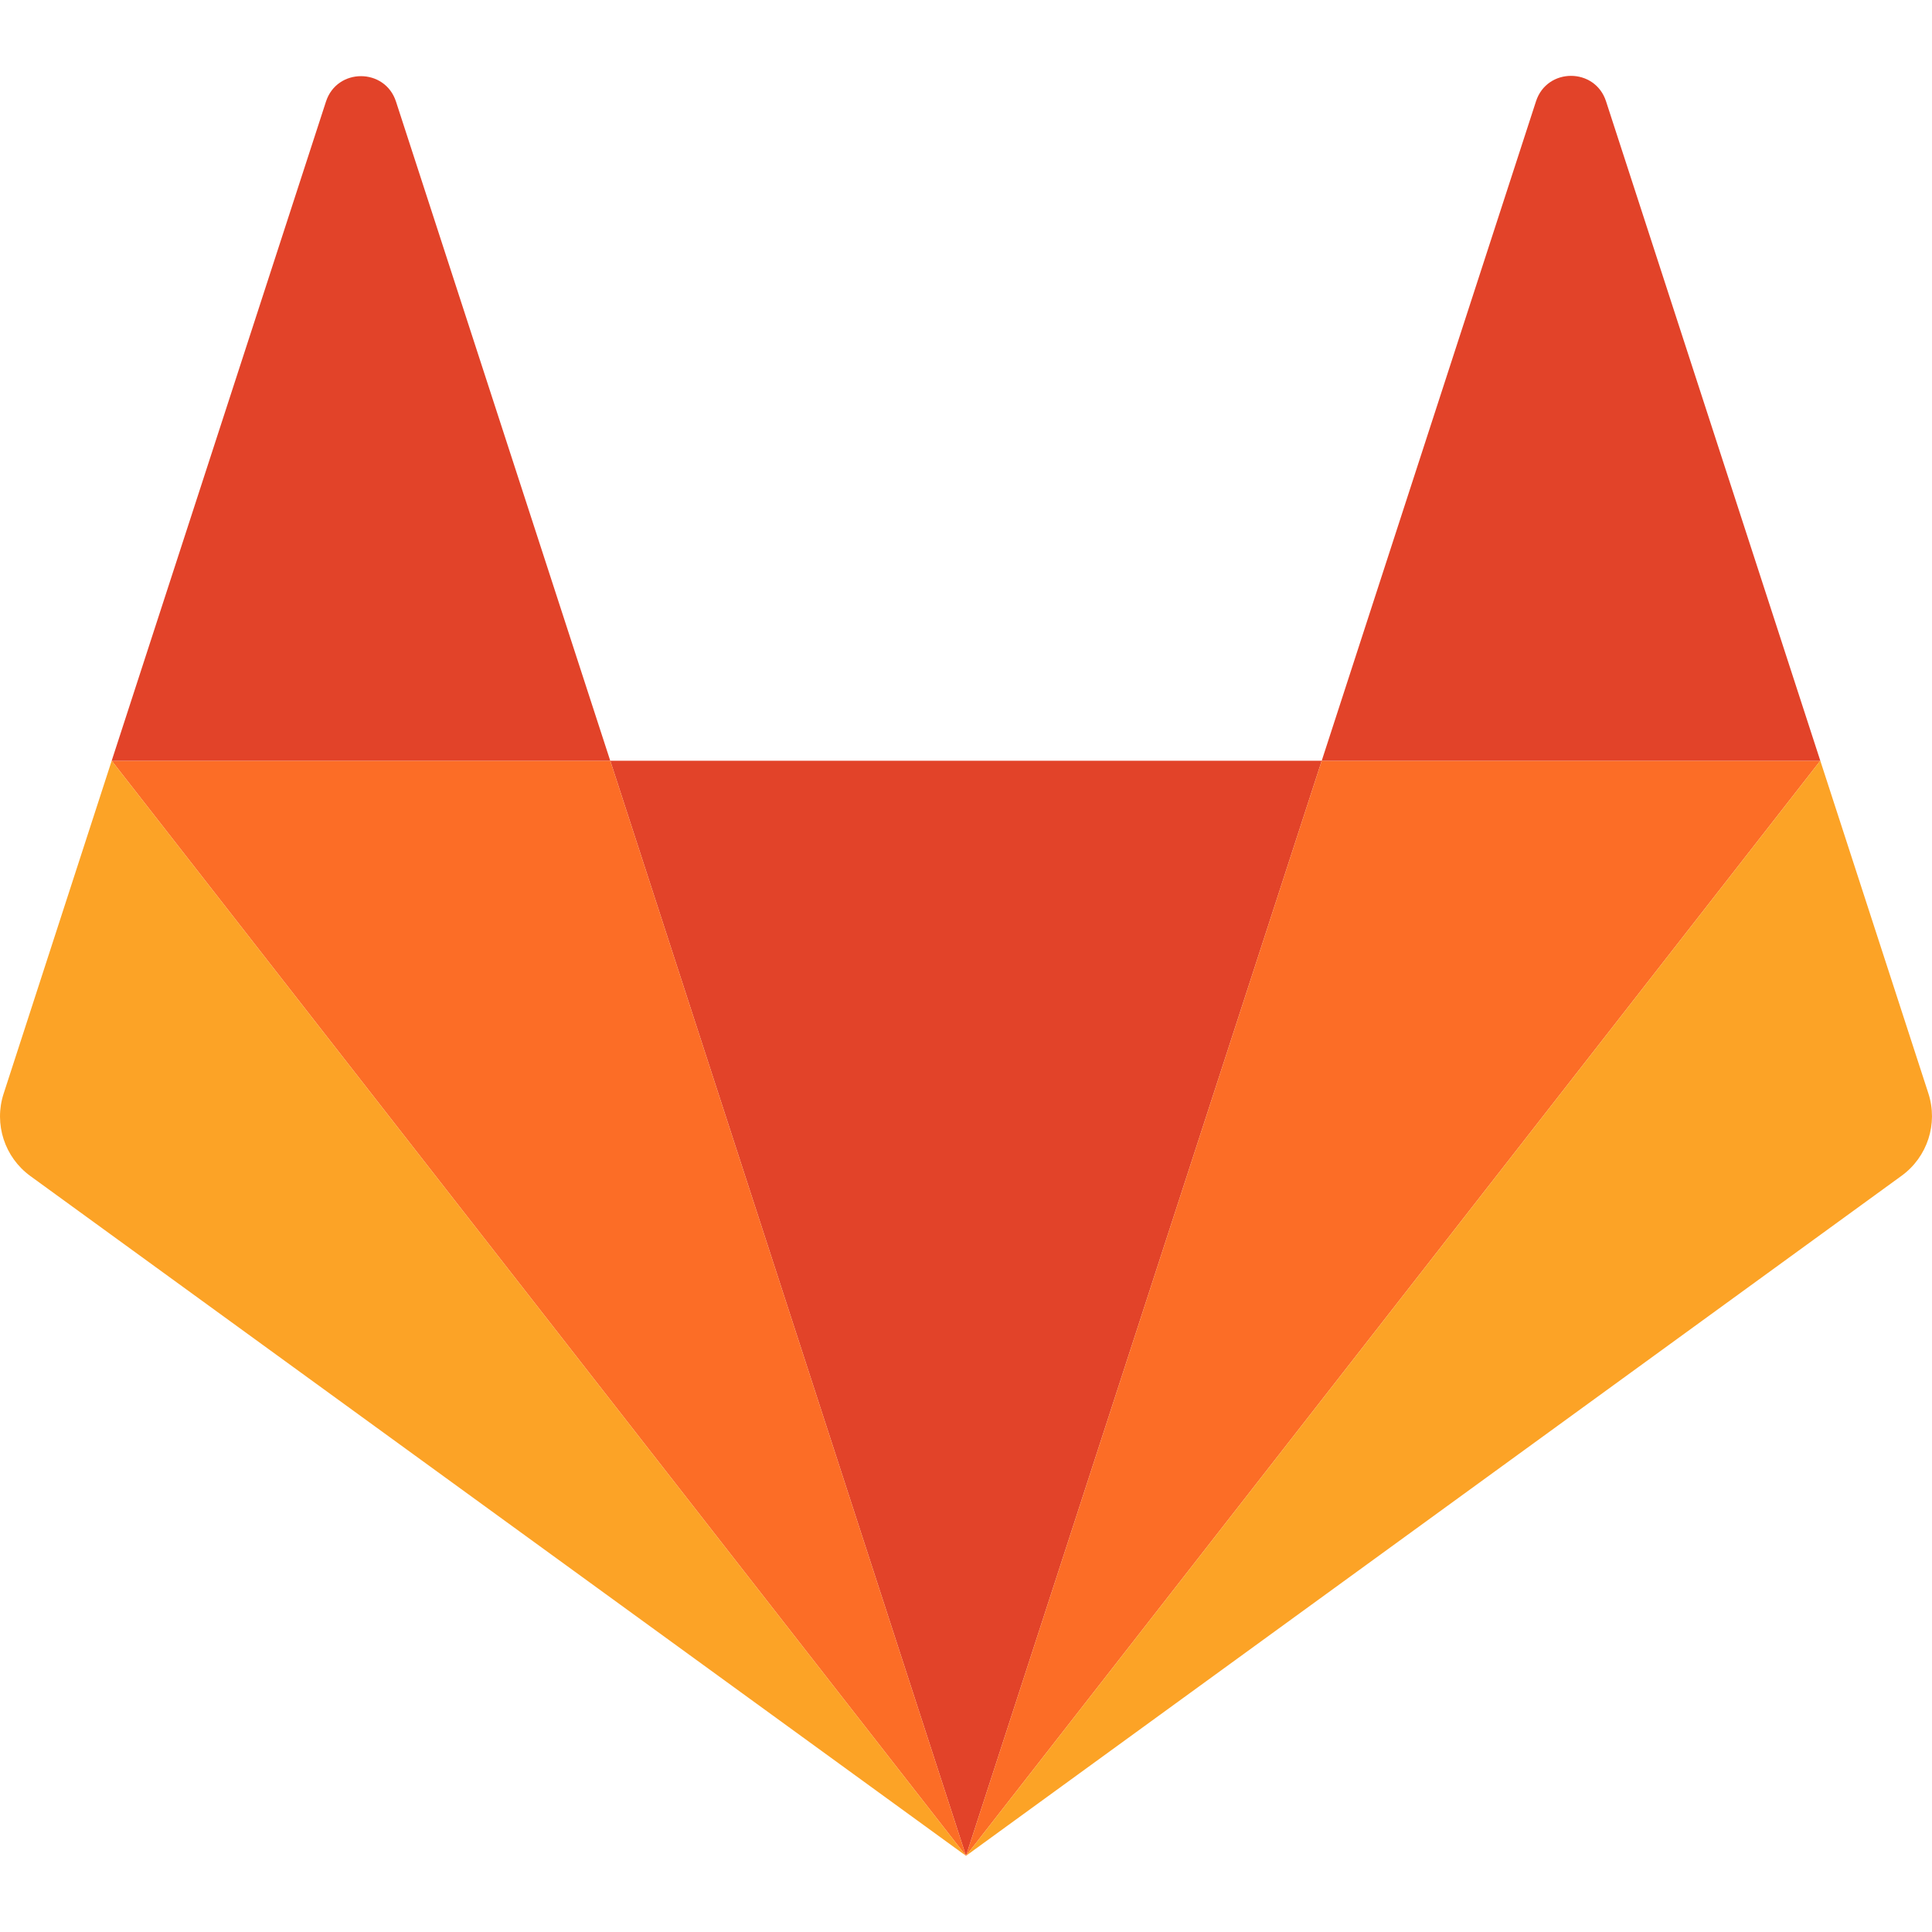
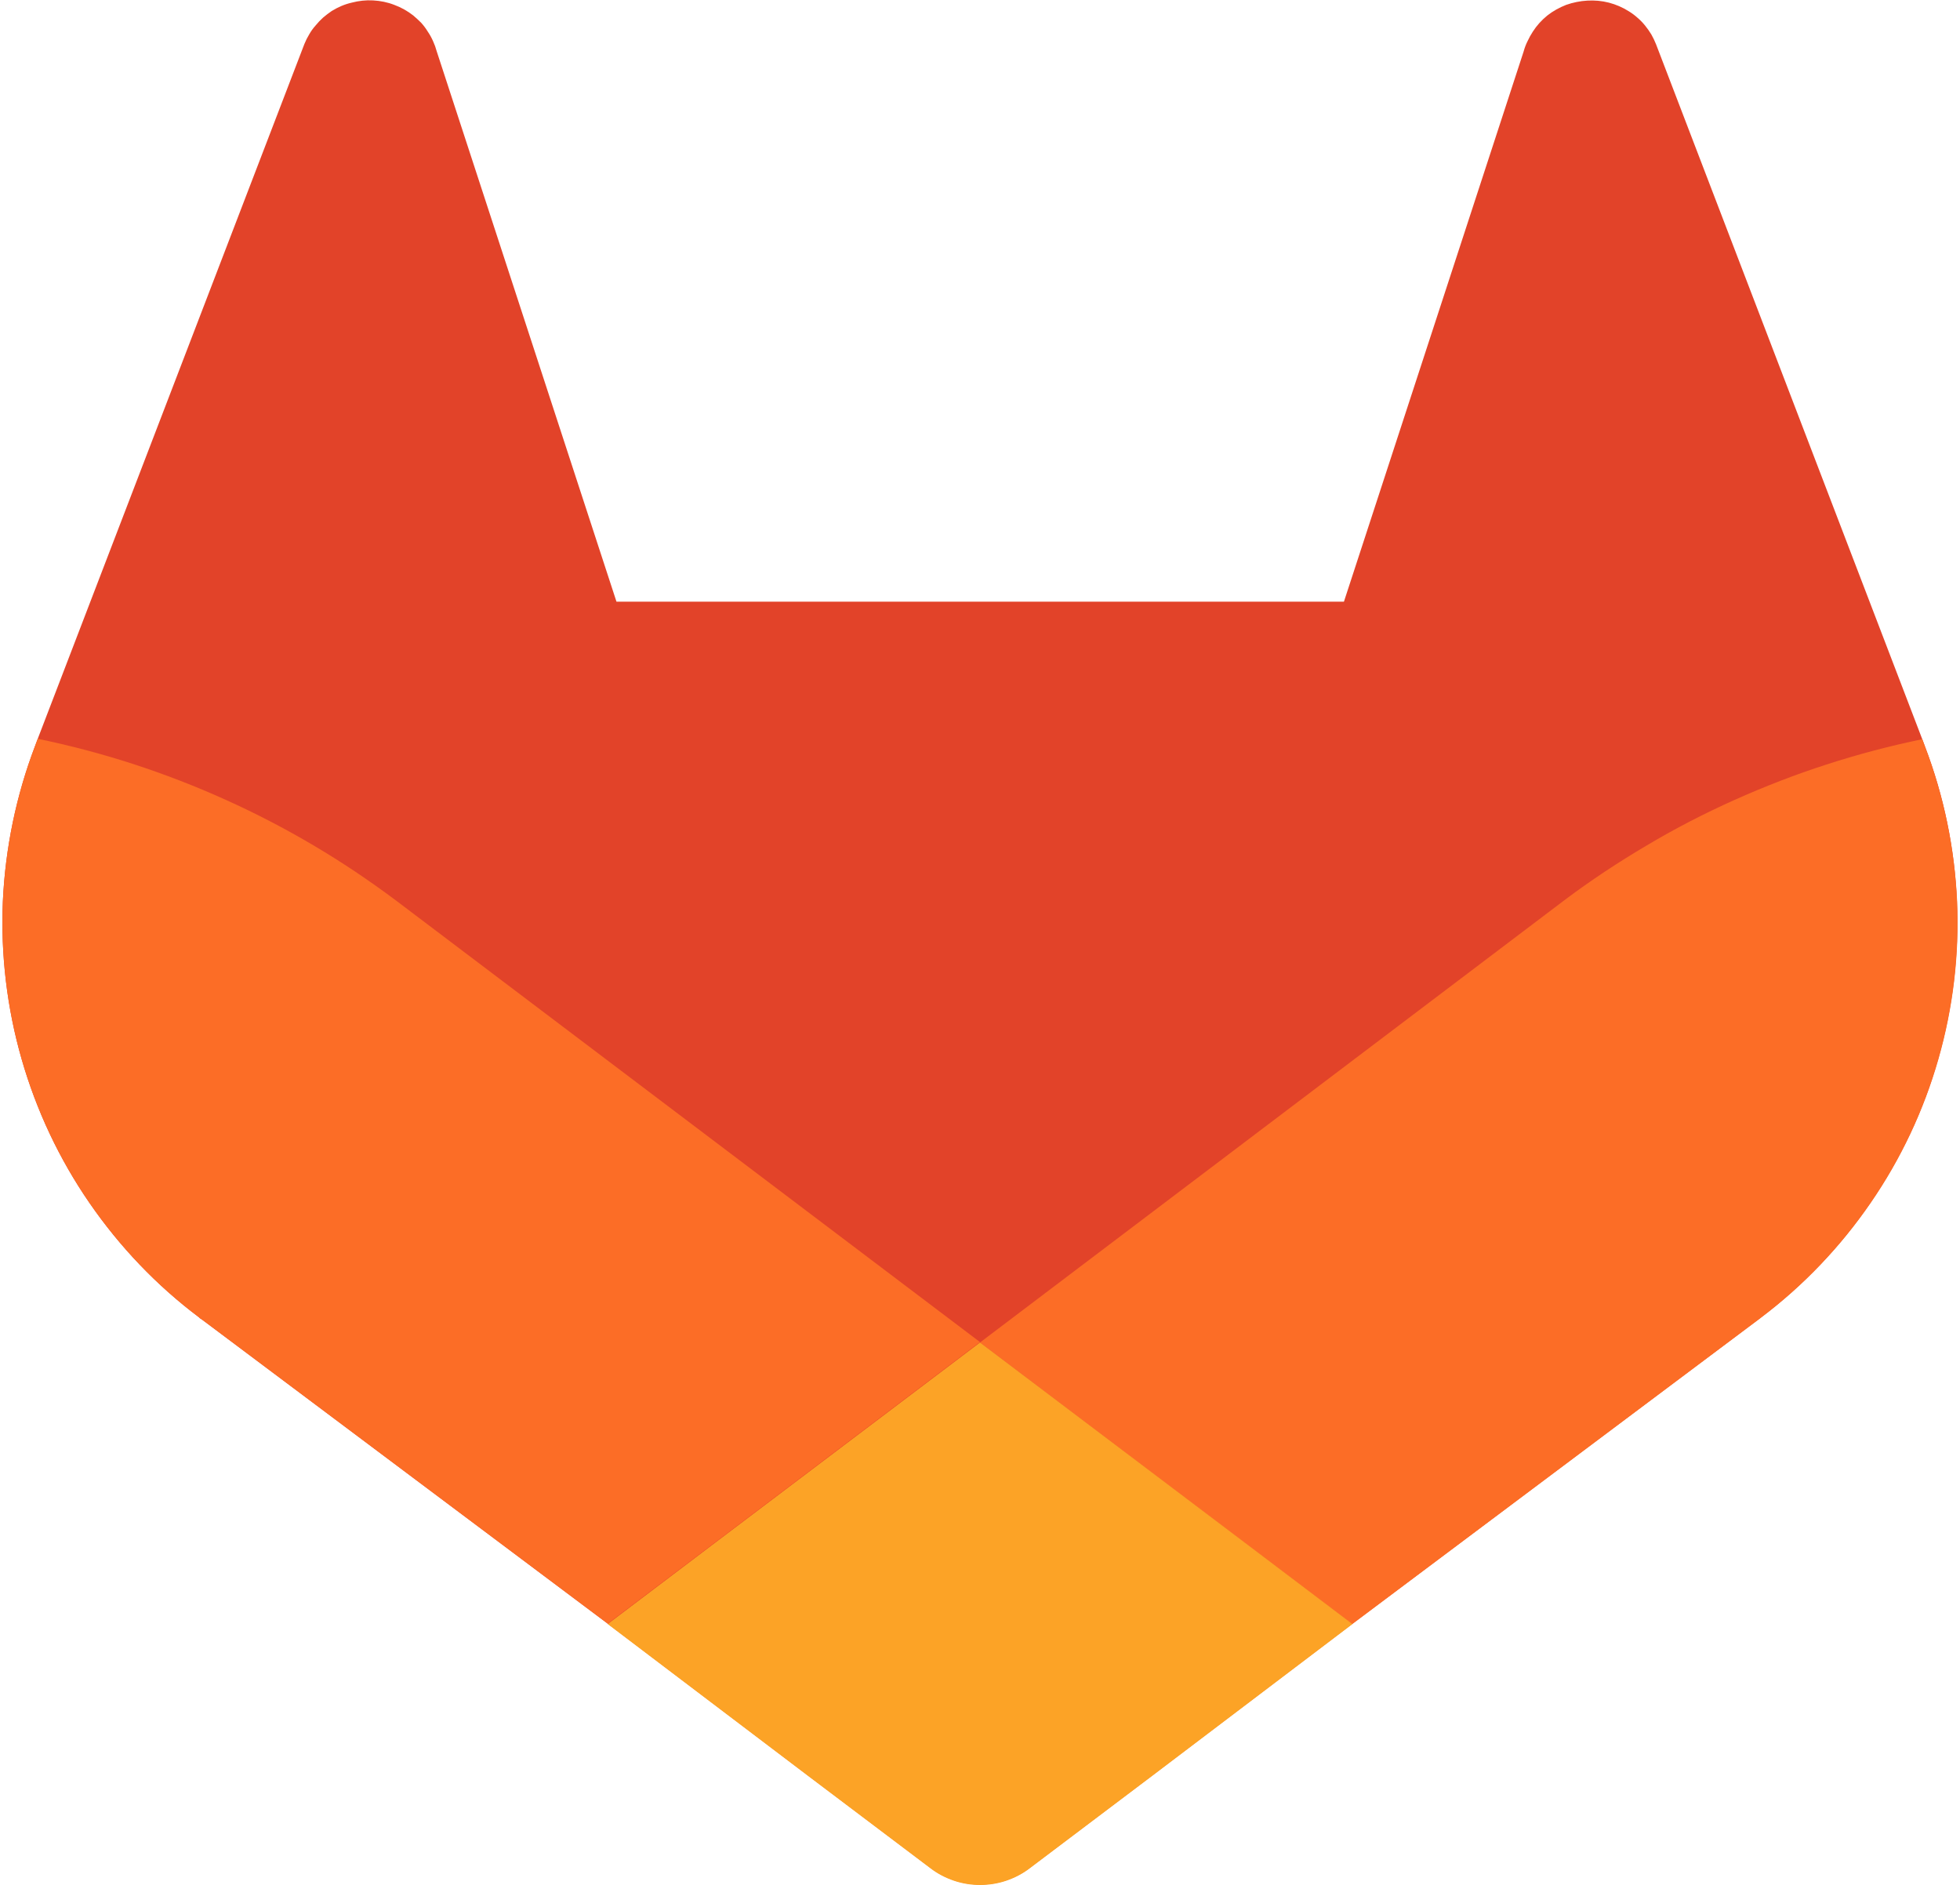
- <svg xmlns="http://www.w3.org/2000/svg" width="64" height="64" fill-rule="evenodd">
-   <path d="M32 61.477L43.784 25.2H20.216z" fill="#e24329" />
-   <path d="M32 61.477L20.216 25.2H3.7z" fill="#fc6d26" />
-   <path d="M3.7 25.2L.12 36.23a2.44 2.44 0 0 0 .886 2.728L32 61.477z" fill="#fca326" />
-   <path d="M3.7 25.2h16.515L13.118 3.366c-.365-1.124-1.955-1.124-2.32 0z" fill="#e24329" />
-   <path d="M32 61.477L43.784 25.2H60.3z" fill="#fc6d26" />
-   <path d="M60.3 25.2l3.58 11.02a2.44 2.44 0 0 1-.886 2.728L32 61.477z" fill="#fca326" />
-   <path d="M60.3 25.2H43.784l7.098-21.844c.365-1.124 1.955-1.124 2.32 0z" fill="#e24329" />
+ <svg xmlns="http://www.w3.org/2000/svg" height="2404" viewBox="-.1 .5 960.2 923.9" width="2500">
+   <path d="m958.9 442.4c1.1 26.1-2 52.1-9.2 77.2-7.1 25.1-18.3 48.8-33.1 70.3a240.43 240.43 0 0 1 -53.6 56.2l-.5.4-199.9 149.8-98.3 74.5-59.9 45.2c-3.5 2.7-7.4 4.7-11.5 6.1s-8.5 2.1-12.9 2.1c-4.3 0-8.7-.7-12.8-2.1s-8-3.4-11.5-6.1l-59.9-45.2-98.3-74.5-198.7-148.9-1.2-.8-.4-.4c-20.9-15.7-39-34.7-53.8-56.2s-26-45.3-33.2-70.4c-7.2-25.1-10.3-51.2-9.2-77.3 1.2-26.1 6.5-51.8 15.8-76.2l1.3-3.5 130.7-340.5q1-2.5 2.4-4.8 1.3-2.3 3.1-4.3 1.7-2.1 3.7-3.9 2-1.7 4.2-3.2c3.1-1.9 6.3-3.3 9.8-4.1 3.4-.9 7-1.3 10.5-1.1 3.6.2 7.1.9 10.4 2.2 3.3 1.2 6.5 3 9.3 5.2q2 1.7 3.9 3.6 1.8 2 3.2 4.3 1.5 2.2 2.6 4.7 1.1 2.4 1.8 5l88.1 269.7h356.6l88.1-269.7q.7-2.6 1.9-5 1.1-2.4 2.6-4.7 1.4-2.2 3.2-4.2 1.8-2 3.9-3.7c2.8-2.2 5.9-3.9 9.2-5.2 3.4-1.2 6.9-1.9 10.4-2.1 3.6-.2 7.1.1 10.6 1 3.4.9 6.7 2.3 9.7 4.2q2.3 1.4 4.3 3.2 2 1.7 3.7 3.8 1.7 2.1 3.1 4.4 1.3 2.3 2.3 4.8l130.5 340.6 1.3 3.5c9.3 24.3 14.6 50 15.7 76.1z" fill="#e24329" />
+   <path d="m959 442.5c1.1 26-2 52.1-9.2 77.2s-18.4 48.9-33.2 70.4-32.9 40.5-53.7 56.2l-.5.4-199.9 149.8s-84.9-64.1-182.5-138l286.5-216.8c12.9-9.7 26.4-18.6 40.3-26.8 13.9-8.3 28.3-15.7 43-22.3 14.8-6.6 29.9-12.5 45.2-17.4 15.4-5 31-9.1 46.9-12.4l1.3 3.5c9.3 24.4 14.6 50.1 15.8 76.2z" fill="#fc6d26" />
+   <path d="m480 658.5c97.6 73.7 182.6 138 182.6 138l-98.3 74.5-59.9 45.2c-3.5 2.7-7.4 4.7-11.5 6.1s-8.5 2.1-12.9 2.1c-4.3 0-8.7-.7-12.8-2.1s-8-3.4-11.5-6.1l-59.9-45.2-98.3-74.5s84.9-64.3 182.5-138z" fill="#fca326" />
+   <path d="m480 658.3c-97.7 73.9-182.5 138-182.5 138l-198.7-148.9-1.2-.8-.4-.4c-20.9-15.7-39-34.7-53.8-56.2s-26-45.3-33.2-70.4c-7.2-25.1-10.3-51.2-9.2-77.3 1.2-26.1 6.5-51.8 15.8-76.2l1.3-3.5c15.9 3.3 31.5 7.4 46.9 12.4 15.3 5 30.4 10.8 45.2 17.5 14.7 6.6 29.1 14.1 43 22.3s27.3 17.2 40.3 26.9z" fill="#fc6d26" />
</svg>
